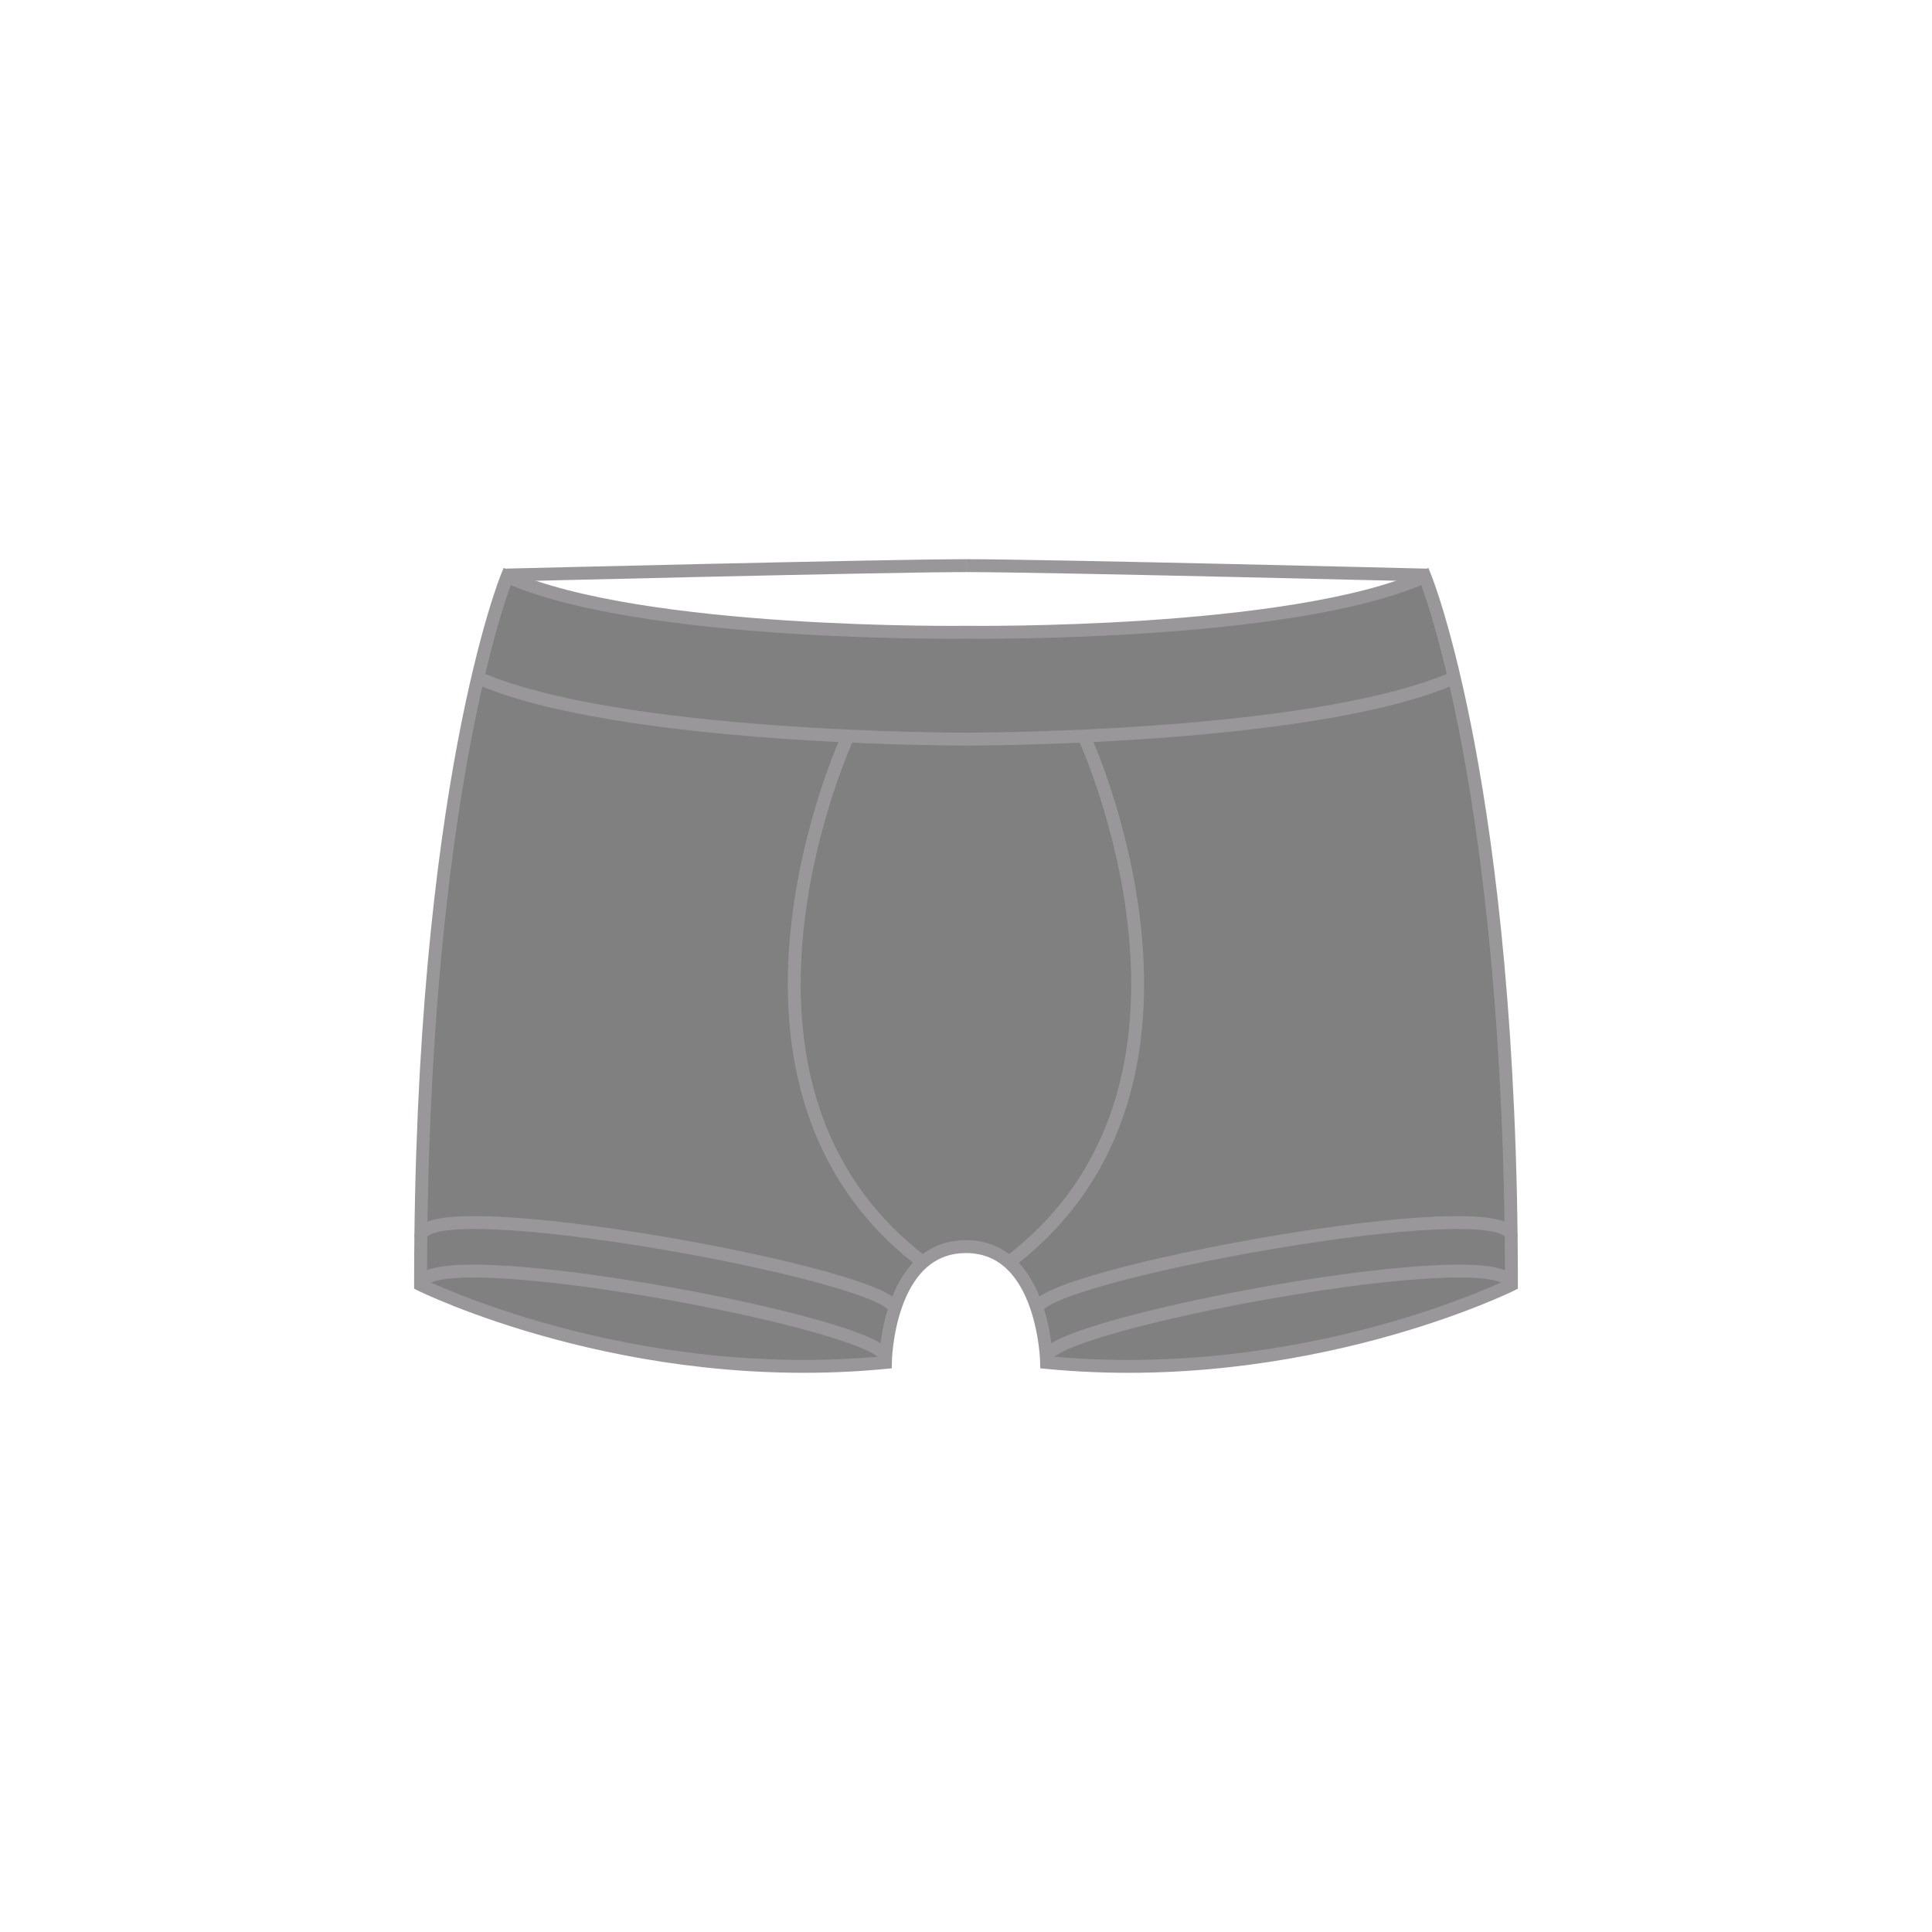
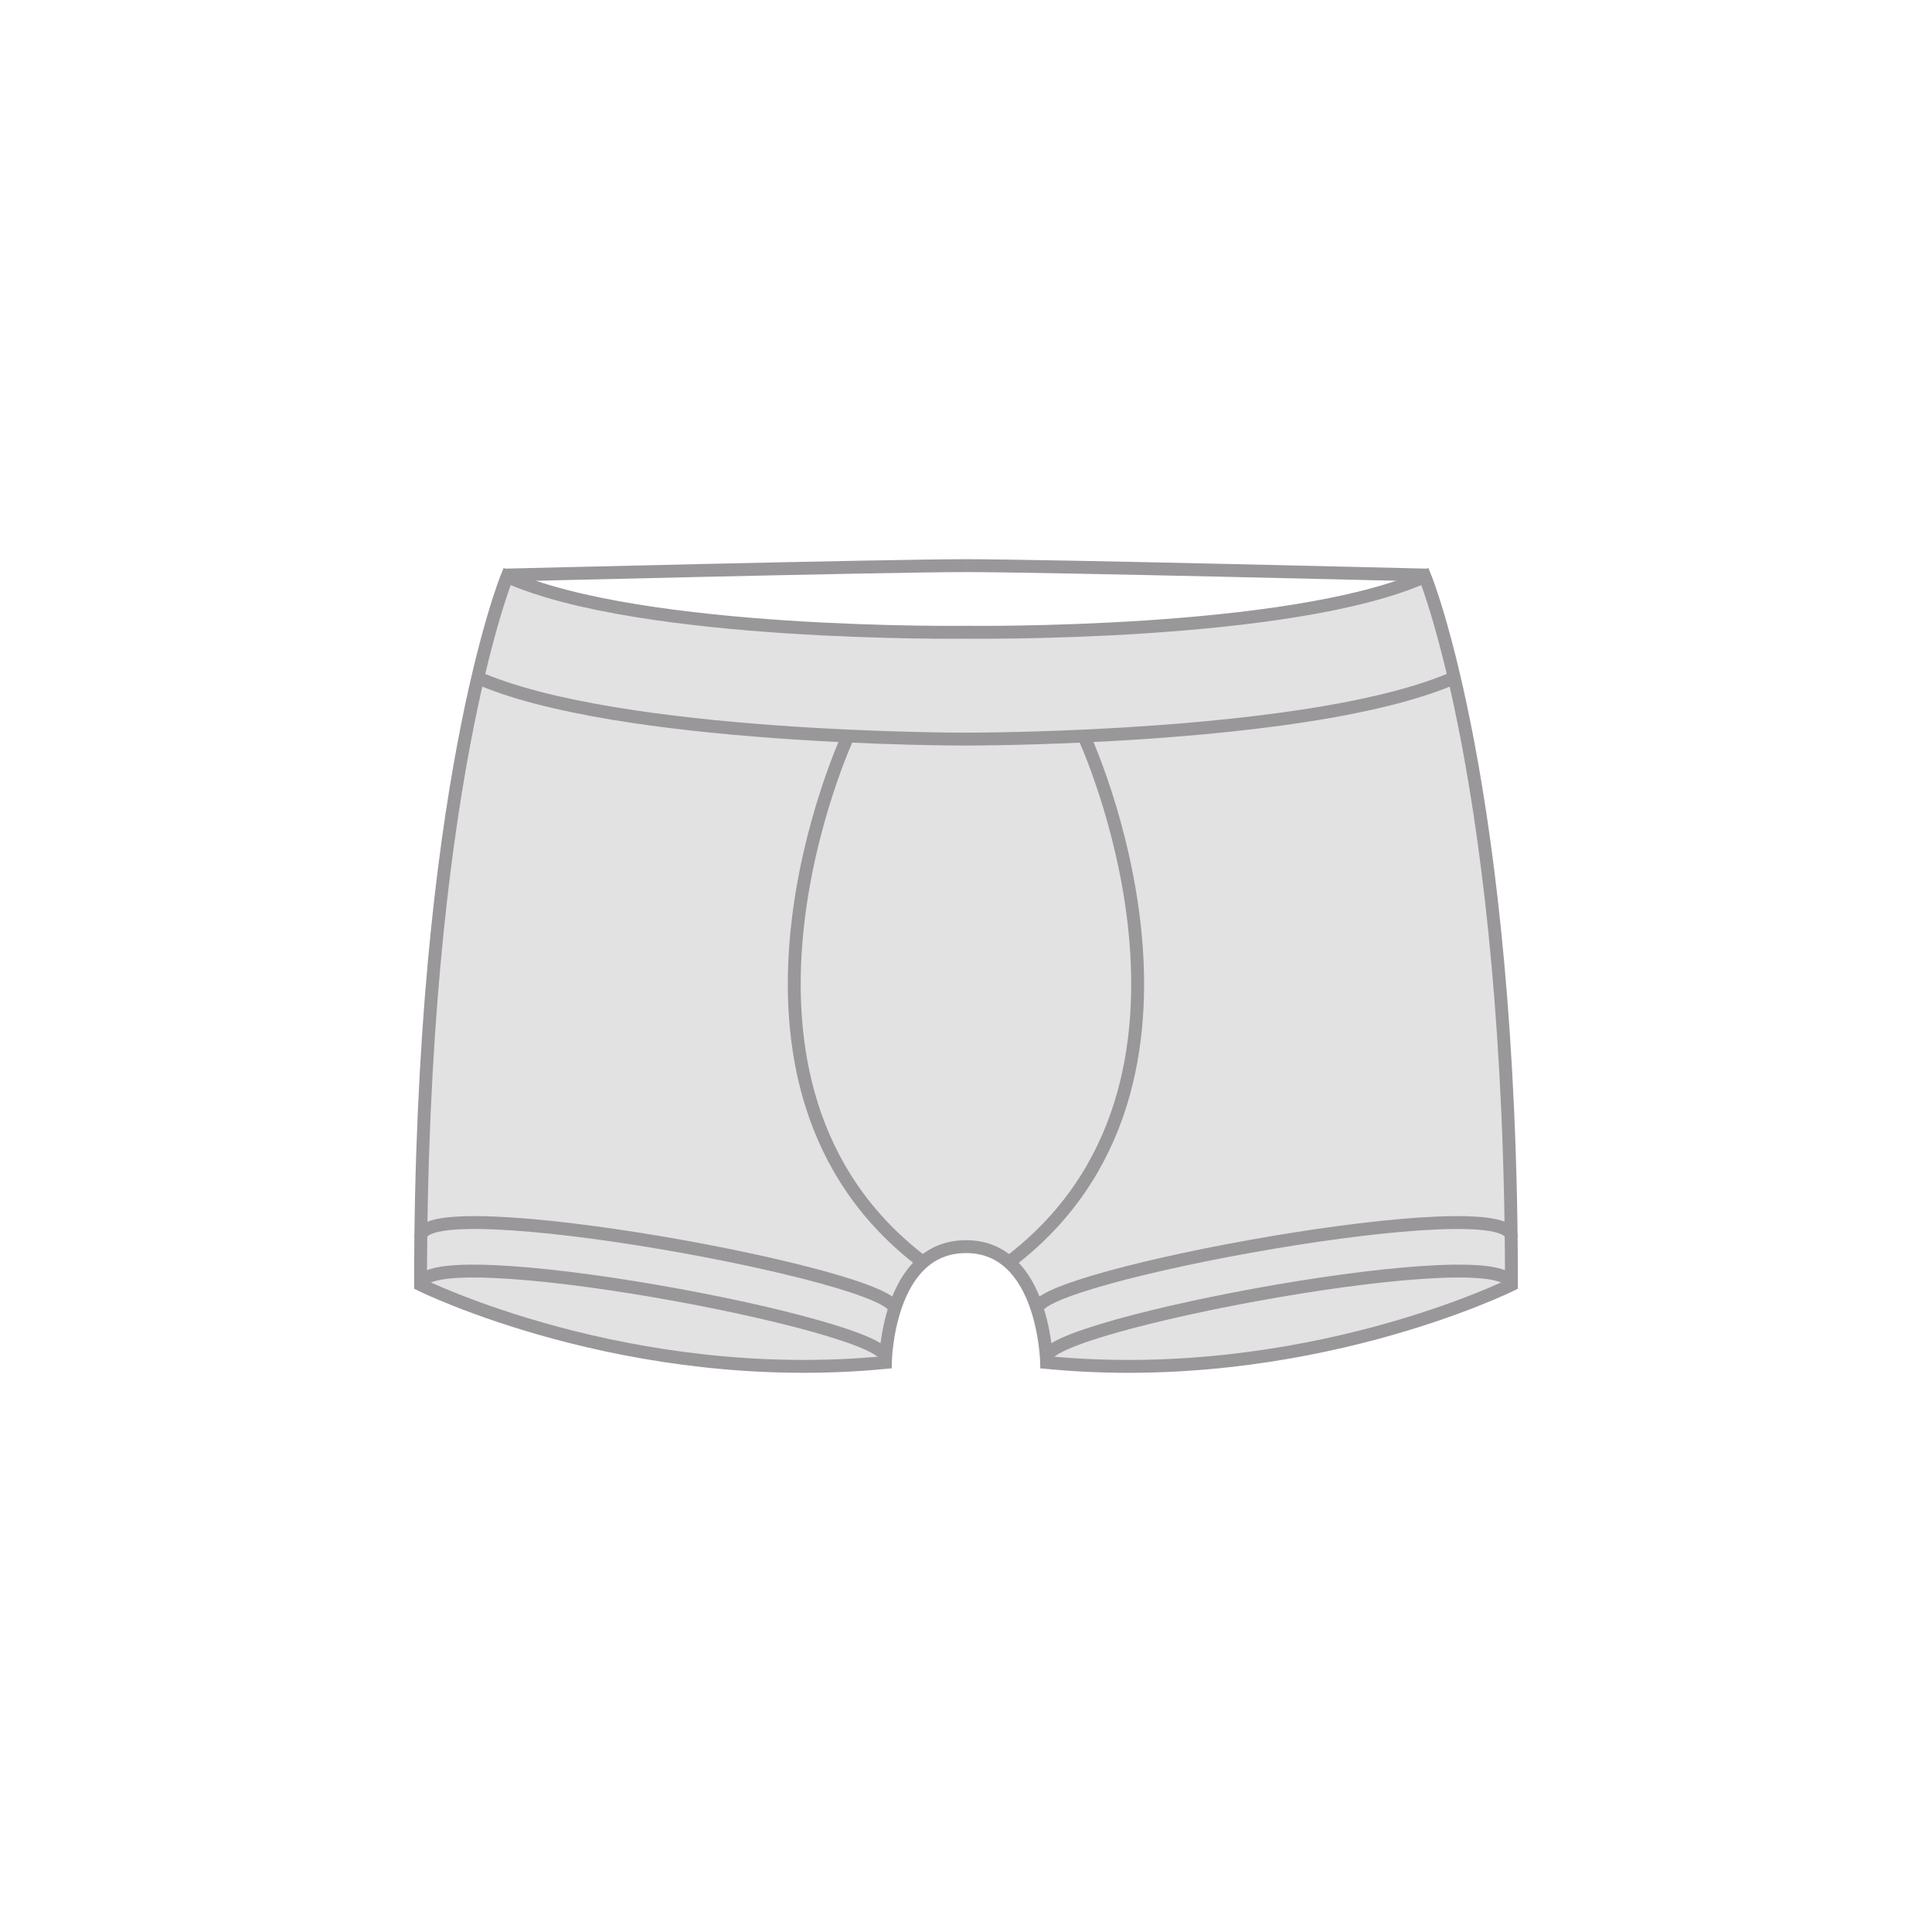
<svg xmlns="http://www.w3.org/2000/svg" version="1.1" x="0px" y="0px" viewBox="0 0 75 75" enable-background="new 0 0 75 75" xml:space="preserve">
  <g id="STA_Mens">
    <g>
-       <path fill="grey" stroke="#99979A" stroke-width="0.5" stroke-miterlimit="10" d="M55.316,22.381    c-5.236,2.333-17.815,2.163-17.815,2.163s-12.581,0.17-17.817-2.163c0,0-3.358,8.196-3.358,27.492c0,0,8.026,3.985,18.044,3.018    c0,0,0.068-4.497,3.131-4.497c3.039,0,3.129,4.497,3.129,4.497c10.018,0.968,18.044-3.018,18.044-3.018    C58.674,30.577,55.316,22.381,55.316,22.381z" />
+       <path fill="#E2E2E2" stroke="#99979A" stroke-width="0.5" stroke-miterlimit="10" d="M55.316,22.381    c-5.236,2.333-17.815,2.163-17.815,2.163s-12.581,0.17-17.817-2.163c0,0-3.358,8.196-3.358,27.492c0,0,8.026,3.985,18.044,3.018    c0,0,0.068-4.497,3.131-4.497c3.039,0,3.129,4.497,3.129,4.497c10.018,0.968,18.044-3.018,18.044-3.018    C58.674,30.577,55.316,22.381,55.316,22.381z" />
      <path fill="none" stroke="#99979A" stroke-width="0.5" stroke-miterlimit="10" d="M16.326,49.902    c0-1.894,18.235,1.527,18.043,2.816" />
      <path fill="none" stroke="#99979A" stroke-width="0.5" stroke-miterlimit="10" d="M16.338,48.018    c0-1.893,18.575,1.528,18.383,2.818" />
      <path fill="none" stroke="#99979A" stroke-width="0.5" stroke-miterlimit="10" d="M56.513,26.283    c-3.422,1.525-9.993,2.085-14.441,2.29c-2.668,0.123-4.572,0.119-4.572,0.119" />
      <path fill="none" stroke="#99979A" stroke-width="0.5" stroke-miterlimit="10" d="M19.6,22.325c0,0,14.854-0.367,17.9-0.367" />
      <path fill="none" stroke="#99979A" stroke-width="0.5" stroke-miterlimit="10" d="M55.4,22.325c0,0-14.853-0.367-17.899-0.367" />
      <path fill="none" stroke="#99979A" stroke-width="0.5" stroke-miterlimit="10" d="M42.074,28.571c0,0,6.28,13.512-2.935,20.451" />
      <path fill="none" stroke="#99979A" stroke-width="0.5" stroke-miterlimit="10" d="M32.922,28.571c0,0-6.28,13.512,2.936,20.451" />
      <path fill="none" stroke="#99979A" stroke-width="0.5" stroke-miterlimit="10" d="M37.5,28.692c0,0-13.538,0.031-19.014-2.409" />
      <path fill="none" stroke="#99979A" stroke-width="0.5" stroke-miterlimit="10" d="M58.674,49.902    c0-1.894-18.235,1.527-18.043,2.816" />
      <path fill="none" stroke="#99979A" stroke-width="0.5" stroke-miterlimit="10" d="M58.664,48.018    c0-1.893-18.585,1.528-18.394,2.818" />
    </g>
  </g>
</svg>
